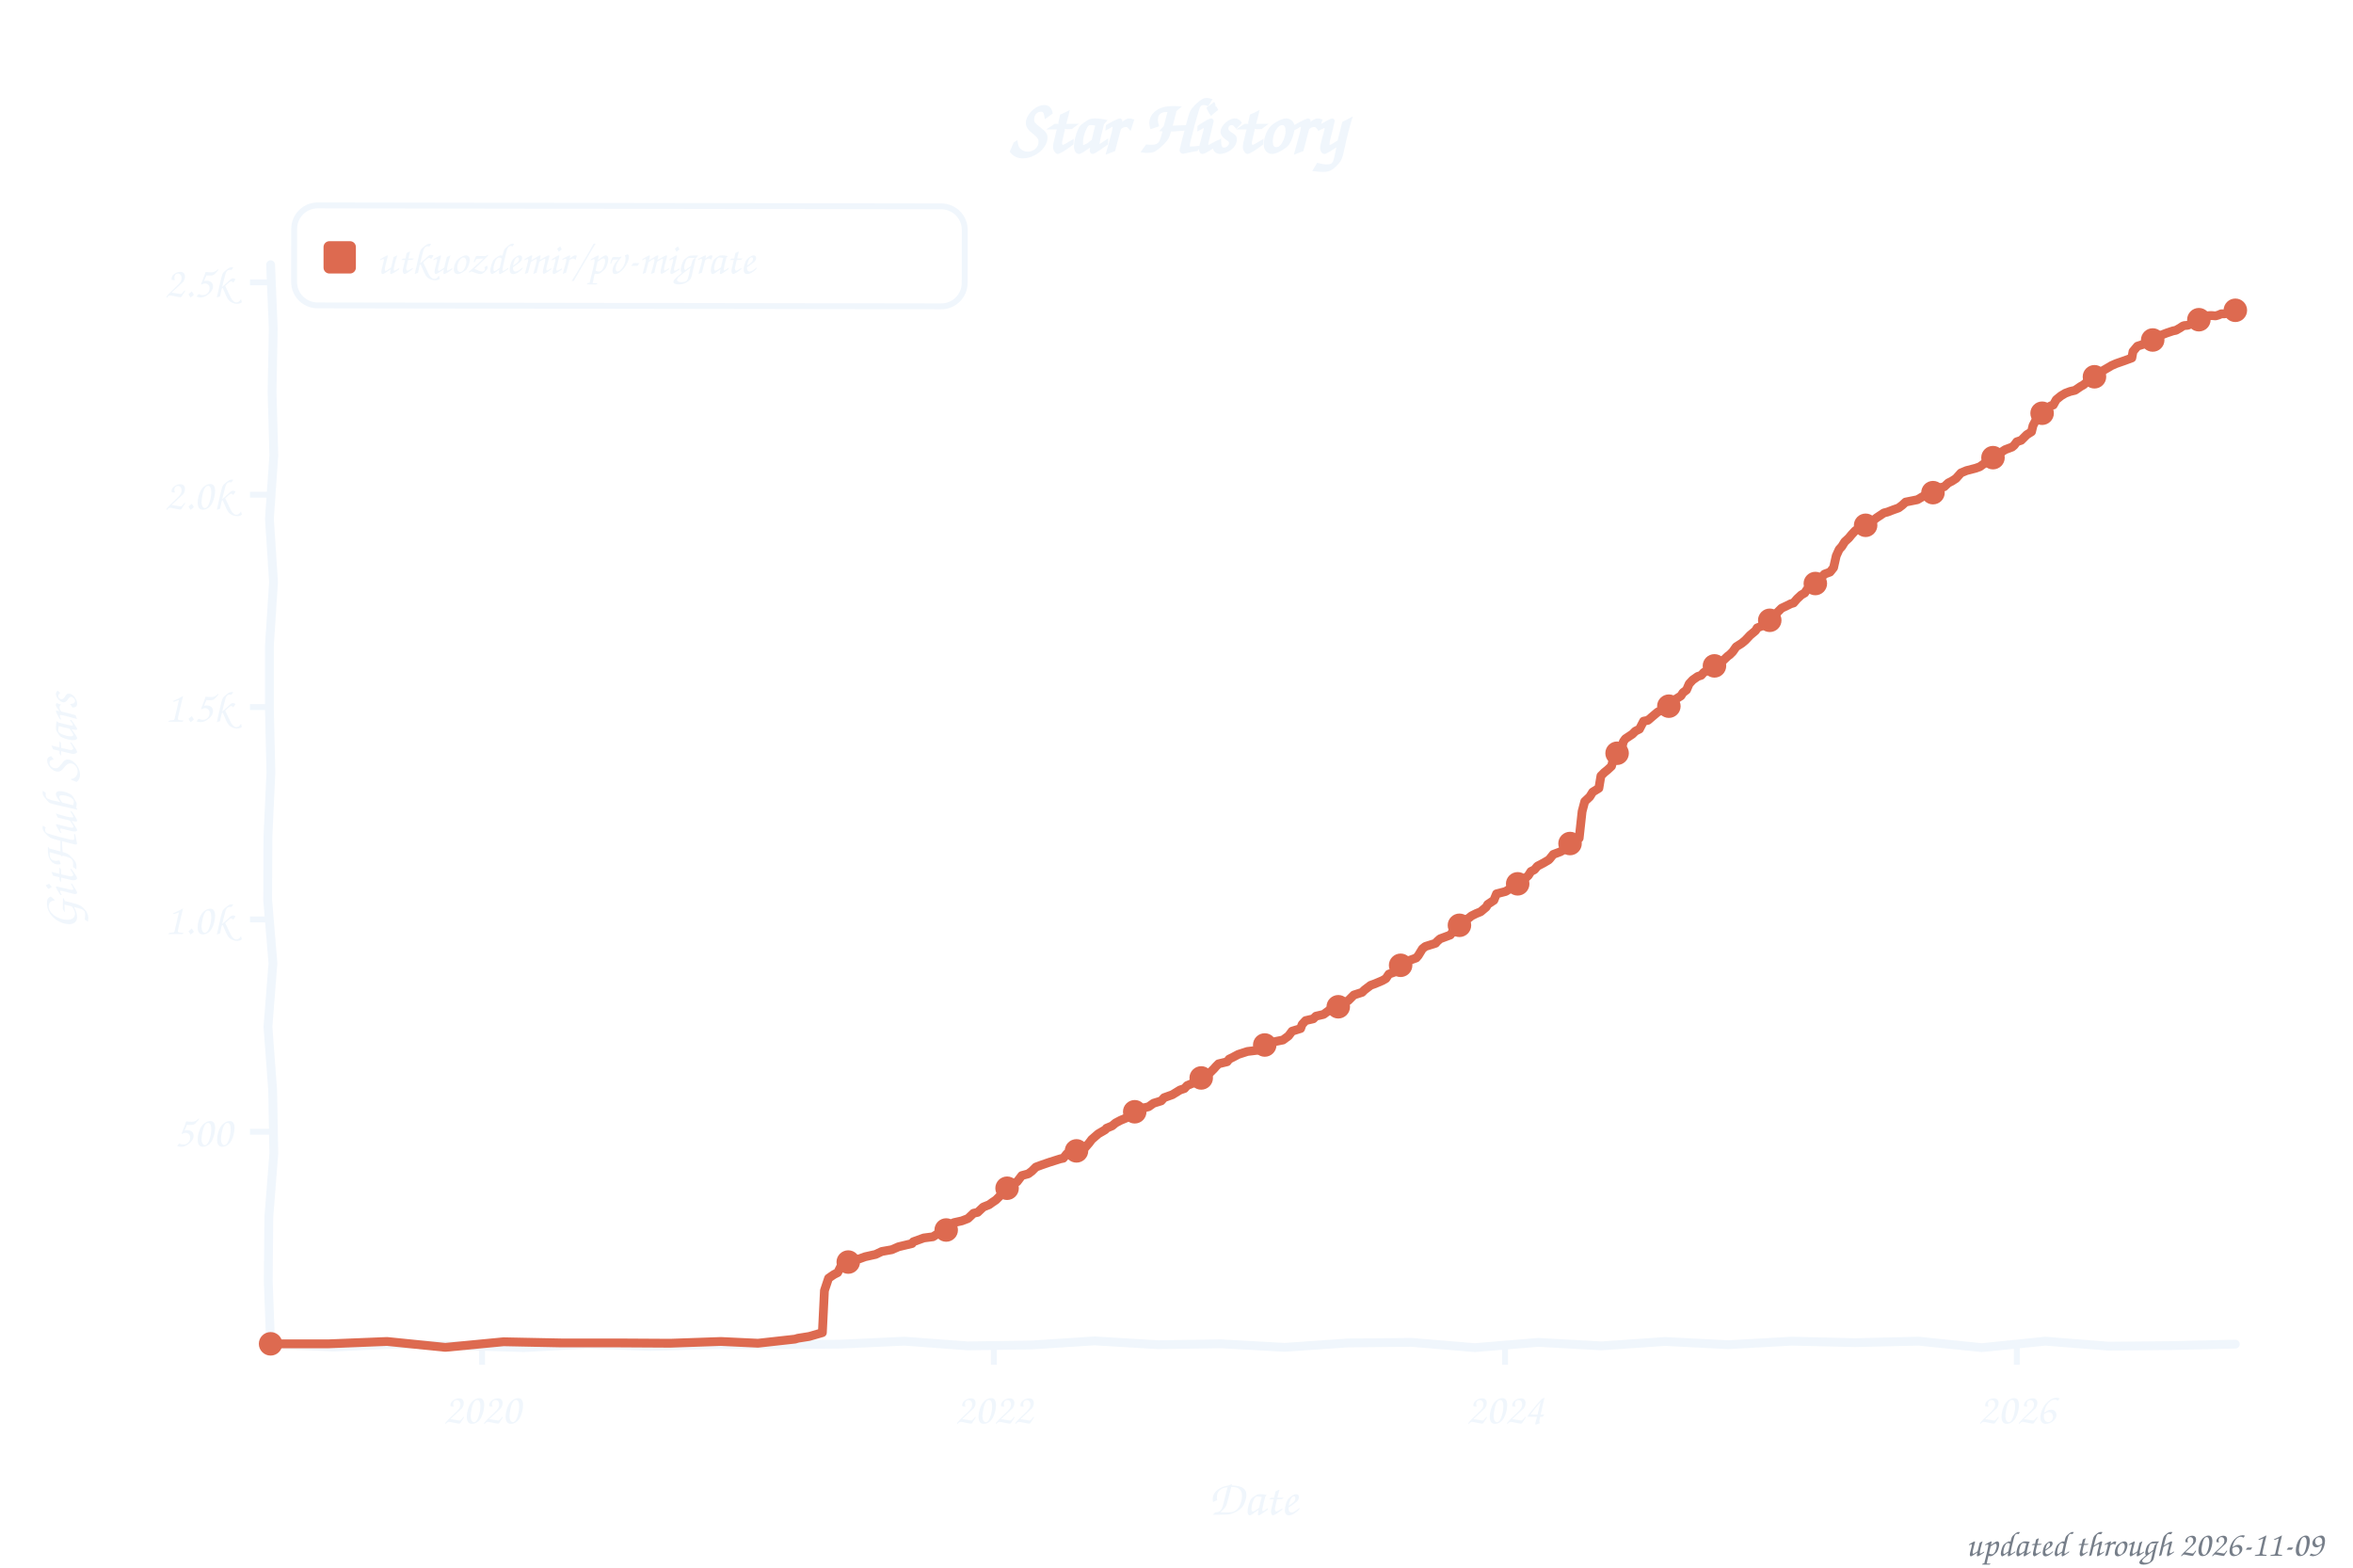
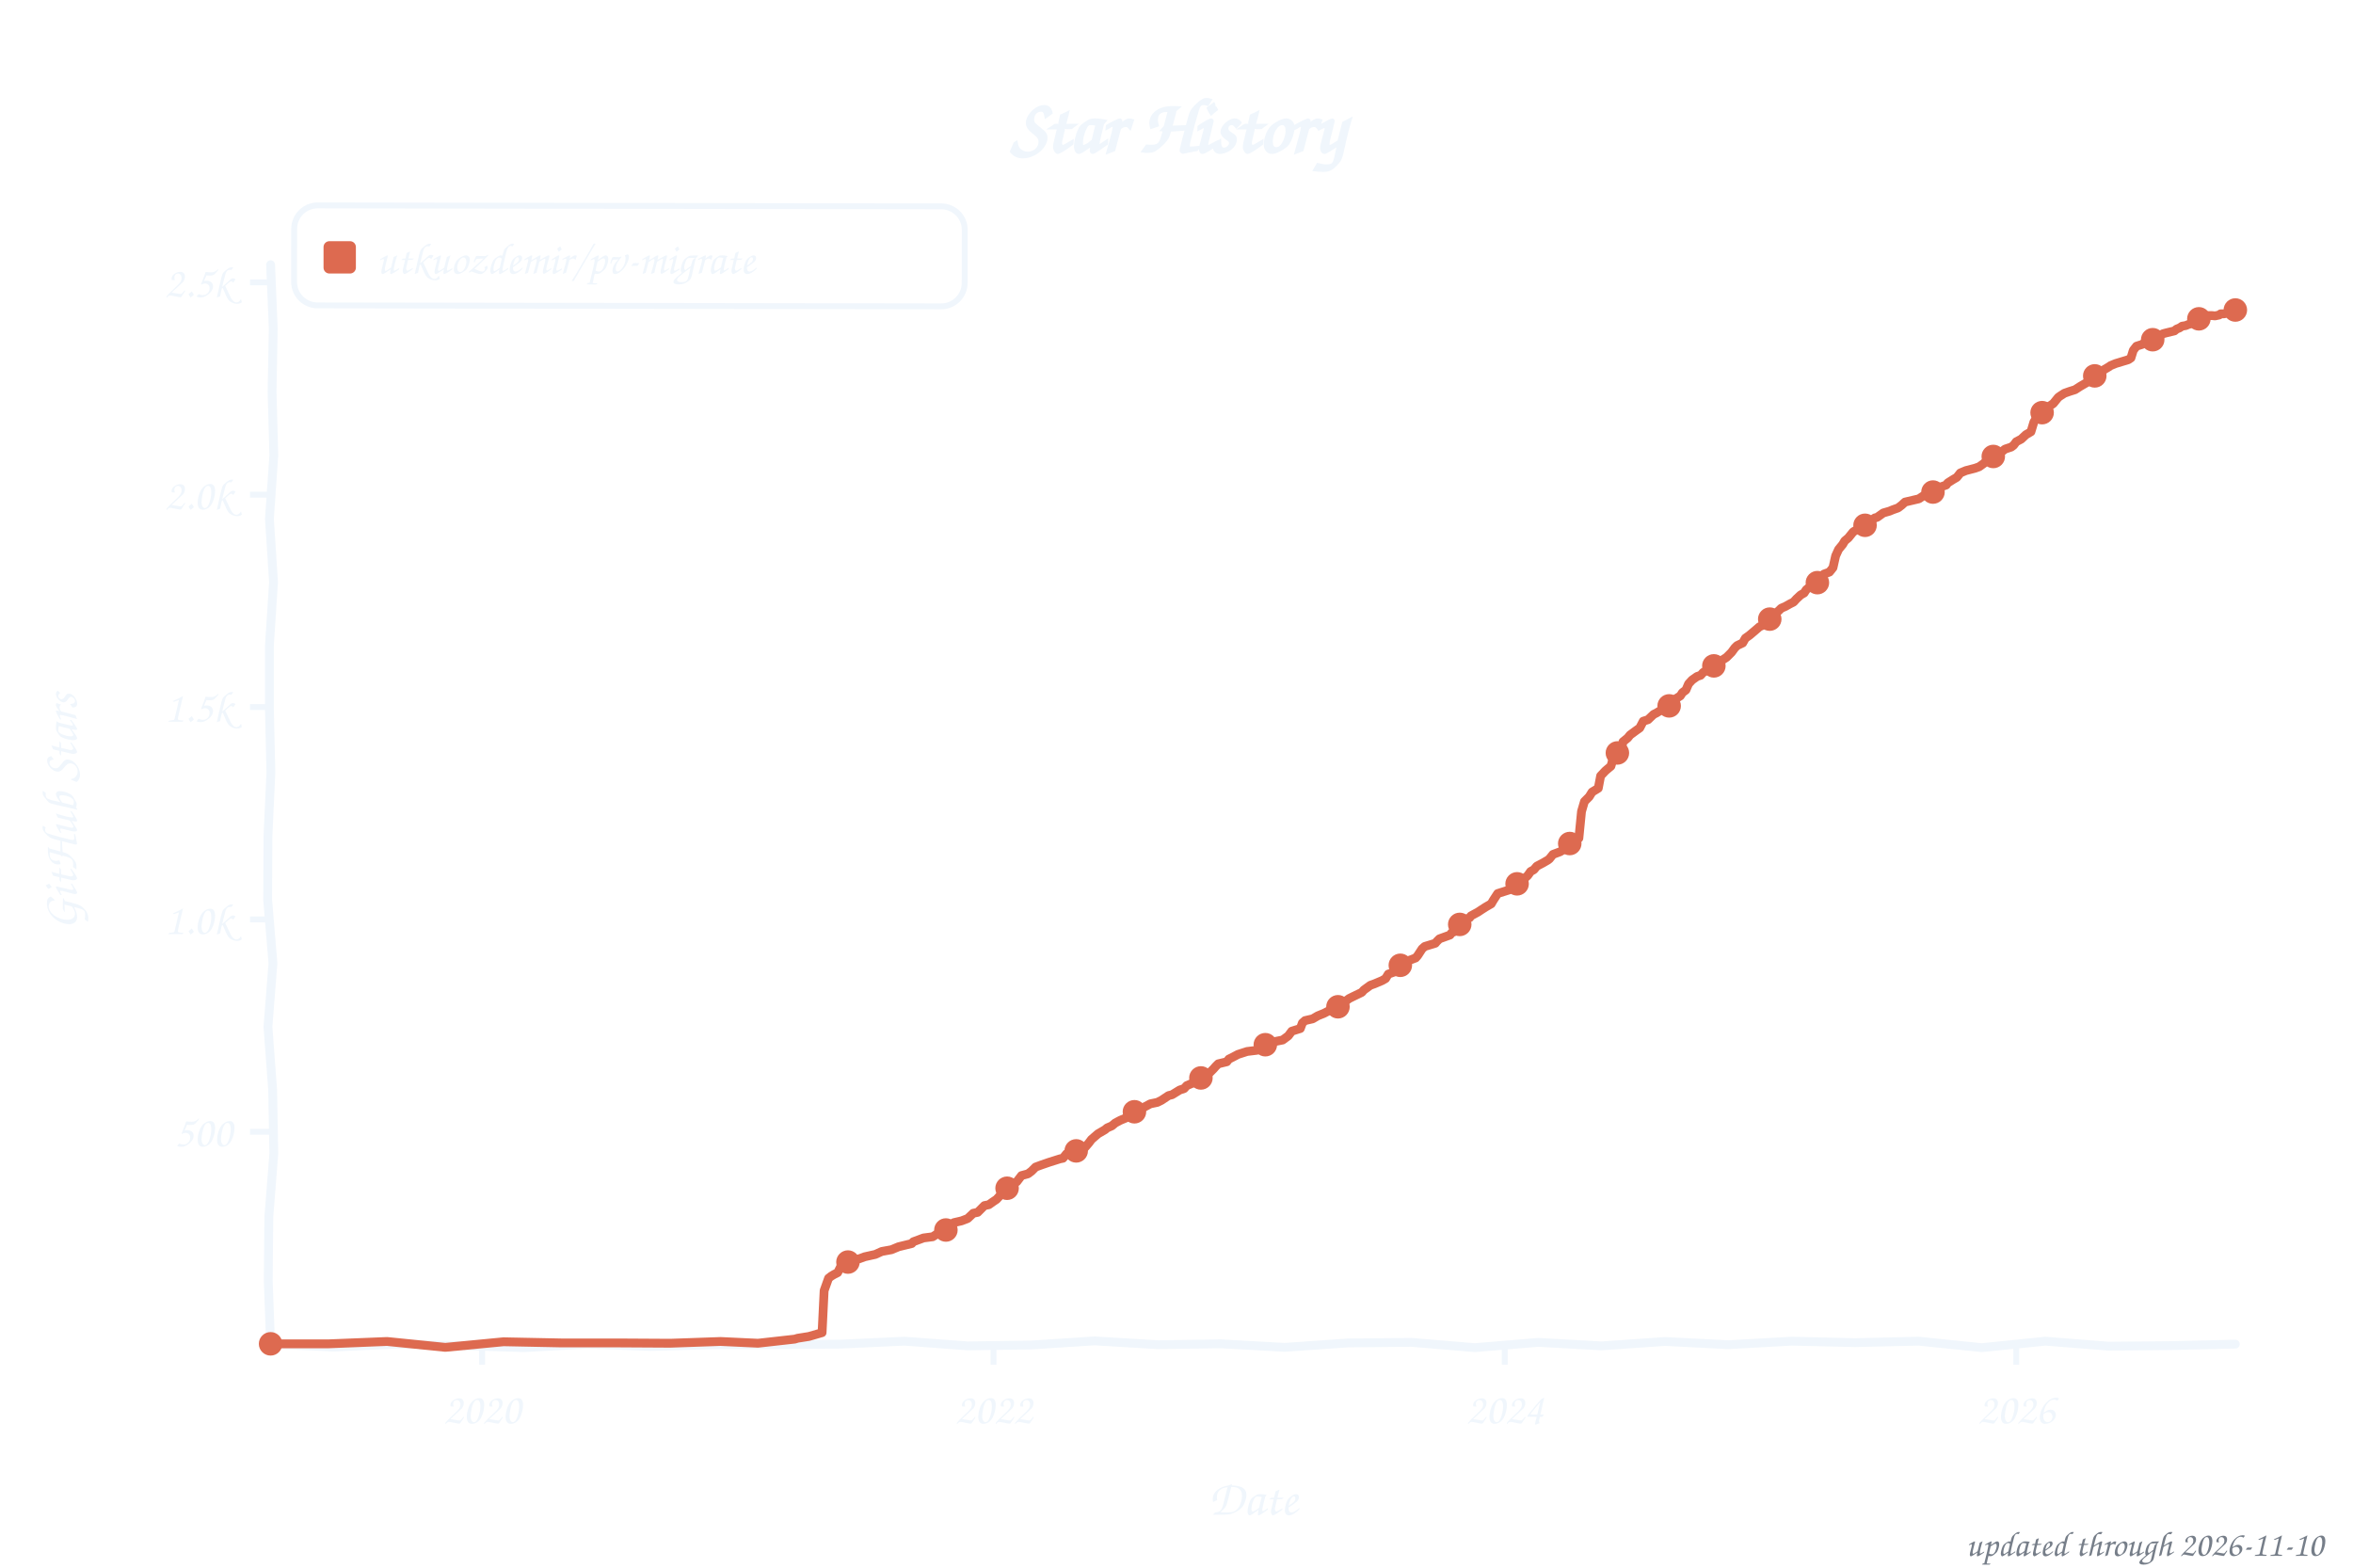
<svg xmlns="http://www.w3.org/2000/svg" width="800" height="533" viewBox="0 0 800 533" role="img" aria-label="Star history of utkuozdemir/pv-migrate">
  <style>text{font-family:"Comic Sans MS","Chalkboard SE","Comic Neue","Marker Felt",cursive}</style>
  <text x="400" y="52" font-size="26" font-weight="bold" text-anchor="middle" fill="#f0f6fc">Star History</text>
  <rect x="100" y="70" width="228" height="34" rx="8" fill="none" stroke="#f0f6fc" stroke-width="2" transform="rotate(0.09 214 87)" />
  <rect x="110" y="82" width="11" height="11" rx="2" fill="#dd6a50" />
  <text x="128" y="93" font-size="15" fill="#f0f6fc" textLength="189" lengthAdjust="spacingAndGlyphs">utkuozdemir/pv-migrate</text>
  <line x1="85" y1="384.8" x2="92" y2="384.8" stroke="#f0f6fc" stroke-width="2" />
  <text x="79" y="389.8" font-size="15" text-anchor="end" fill="#f0f6fc">500</text>
  <line x1="85" y1="312.6" x2="92" y2="312.6" stroke="#f0f6fc" stroke-width="2" />
  <text x="79" y="317.6" font-size="15" text-anchor="end" fill="#f0f6fc">1.0k</text>
  <line x1="85" y1="240.4" x2="92" y2="240.4" stroke="#f0f6fc" stroke-width="2" />
  <text x="79" y="245.4" font-size="15" text-anchor="end" fill="#f0f6fc">1.5k</text>
  <line x1="85" y1="168.2" x2="92" y2="168.2" stroke="#f0f6fc" stroke-width="2" />
  <text x="79" y="173.2" font-size="15" text-anchor="end" fill="#f0f6fc">2.0k</text>
  <line x1="85" y1="96.0" x2="92" y2="96.0" stroke="#f0f6fc" stroke-width="2" />
  <text x="79" y="101.0" font-size="15" text-anchor="end" fill="#f0f6fc">2.5k</text>
  <line x1="163.9" y1="457" x2="163.9" y2="464" stroke="#f0f6fc" stroke-width="2" />
  <text x="163.9" y="484" font-size="15" text-anchor="middle" fill="#f0f6fc">2020</text>
-   <line x1="337.9" y1="457" x2="337.9" y2="464" stroke="#f0f6fc" stroke-width="2" />
-   <text x="337.9" y="484" font-size="15" text-anchor="middle" fill="#f0f6fc">2022</text>
-   <line x1="511.7" y1="457" x2="511.7" y2="464" stroke="#f0f6fc" stroke-width="2" />
-   <text x="511.7" y="484" font-size="15" text-anchor="middle" fill="#f0f6fc">2024</text>
-   <line x1="685.7" y1="457" x2="685.7" y2="464" stroke="#f0f6fc" stroke-width="2" />
-   <text x="685.7" y="484" font-size="15" text-anchor="middle" fill="#f0f6fc">2026</text>
+   <line x1="337.8" y1="457" x2="337.8" y2="464" stroke="#f0f6fc" stroke-width="2" />
+   <text x="337.8" y="484" font-size="15" text-anchor="middle" fill="#f0f6fc">2022</text>
+   <line x1="511.6" y1="457" x2="511.6" y2="464" stroke="#f0f6fc" stroke-width="2" />
+   <text x="511.6" y="484" font-size="15" text-anchor="middle" fill="#f0f6fc">2024</text>
+   <line x1="685.5" y1="457" x2="685.5" y2="464" stroke="#f0f6fc" stroke-width="2" />
+   <text x="685.5" y="484" font-size="15" text-anchor="middle" fill="#f0f6fc">2026</text>
  <text x="426" y="515" font-size="17" text-anchor="middle" fill="#f0f6fc">Date</text>
  <text x="26" y="276" font-size="17" text-anchor="middle" fill="#f0f6fc" transform="rotate(-90 26 276)">GitHub Stars</text>
  <path d="M 92.0,90.0 L 92.9,111.6 L 92.5,133.2 L 93.1,154.8 L 91.6,176.4 L 93.0,197.9 L 91.6,219.5 L 91.6,241.1 L 92.1,262.7 L 91.1,284.3 L 91.0,305.9 L 92.8,327.5 L 91.1,349.1 L 92.7,370.6 L 93.1,392.2 L 91.4,413.8 L 91.2,435.4 L 92.0,457.0 L 113.5,458.0 L 135.1,457.0 L 156.6,457.5 L 178.2,458.2 L 199.7,457.0 L 221.3,457.8 L 242.8,457.2 L 264.4,457.2 L 285.9,457.0 L 307.5,456.0 L 329.0,457.6 L 350.6,457.3 L 372.1,455.9 L 393.7,457.2 L 415.2,456.9 L 436.8,458.1 L 458.3,456.6 L 479.9,456.4 L 501.4,458.2 L 523.0,456.4 L 544.5,457.6 L 566.1,456.1 L 587.6,457.2 L 609.2,456.0 L 630.7,456.5 L 652.3,456.0 L 673.8,458.2 L 695.4,456.0 L 716.9,457.7 L 738.5,457.5 L 760.0,457.0" fill="none" stroke="#f0f6fc" stroke-width="3" stroke-linecap="round" stroke-linejoin="round" />
-   <path d="M 92.0,456.9 L 111.8,456.9 L 131.6,456.1 L 151.4,458.1 L 171.2,456.2 L 191.0,456.6 L 210.8,456.6 L 227.9,456.7 L 245.1,456.1 L 257.7,456.7 L 270.3,455.3 L 271.3,455.0 L 275.1,454.4 L 279.6,453.1 L 280.3,438.8 L 281.7,434.6 L 282.7,433.9 L 283.6,433.3 L 284.8,432.7 L 286.0,430.3 L 287.2,429.4 L 289.6,428.4 L 292.2,428.0 L 294.1,427.3 L 297.7,426.5 L 299.8,425.5 L 303.2,424.9 L 305.5,423.9 L 310.1,422.8 L 310.5,422.2 L 314.1,420.9 L 317.2,420.5 L 319.1,419.3 L 321.5,418.3 L 323.4,417.6 L 324.3,415.7 L 327.0,415.1 L 329.1,414.3 L 331.0,412.5 L 332.4,412.2 L 334.3,410.4 L 336.3,409.6 L 337.4,408.8 L 338.6,408.0 L 340.1,406.5 L 342.2,404.9 L 343.6,403.4 L 344.6,402.3 L 345.8,401.8 L 347.4,399.7 L 349.6,399.1 L 350.8,398.2 L 352.2,396.8 L 354.1,396.1 L 356.7,395.2 L 360.5,394.0 L 361.5,393.8 L 362.7,392.3 L 364.8,391.7 L 366.5,391.2 L 369.1,390.0 L 370.3,388.6 L 371.2,387.4 L 373.4,385.5 L 375.8,384.1 L 376.2,383.6 L 378.1,382.8 L 379.3,381.8 L 381.0,380.9 L 383.4,379.9 L 384.3,379.3 L 385.5,378.2 L 387.0,377.3 L 387.9,376.9 L 390.5,376.3 L 392.2,375.1 L 394.8,374.3 L 395.8,373.2 L 398.6,372.2 L 401.2,370.6 L 402.7,370.1 L 403.6,369.1 L 405.5,368.3 L 407.0,367.3 L 408.9,366.2 L 409.8,365.6 L 411.2,364.9 L 412.7,363.4 L 413.4,362.6 L 414.3,361.7 L 417.2,361.0 L 417.9,360.1 L 419.3,359.4 L 421.0,358.5 L 424.1,357.5 L 427.4,357.1 L 429.1,356.5 L 430.3,355.2 L 431.2,354.6 L 436.2,353.6 L 438.1,352.2 L 439.3,350.6 L 442.2,349.7 L 442.7,348.3 L 443.9,347.0 L 446.5,346.4 L 447.4,345.5 L 450.0,344.9 L 451.9,343.5 L 453.9,342.9 L 456.0,341.9 L 456.5,341.2 L 458.4,340.2 L 460.3,338.3 L 463.1,337.4 L 463.9,336.6 L 466.0,335.0 L 467.4,334.5 L 470.0,333.4 L 471.2,332.7 L 472.2,331.2 L 475.3,330.1 L 475.8,328.3 L 477.7,326.8 L 479.3,326.5 L 481.5,325.7 L 482.2,324.9 L 483.6,322.6 L 484.6,321.8 L 488.1,320.7 L 488.6,320.1 L 489.6,319.2 L 493.1,317.9 L 493.6,317.2 L 495.3,316.5 L 496.2,314.6 L 497.2,313.3 L 499.3,312.2 L 500.3,311.4 L 501.9,310.6 L 503.4,310.0 L 505.3,308.4 L 505.8,307.5 L 507.9,306.1 L 508.8,303.9 L 511.9,303.1 L 513.8,301.9 L 514.8,301.2 L 516.2,300.3 L 518.1,299.0 L 519.6,297.7 L 520.5,296.3 L 521.7,295.7 L 522.7,294.5 L 524.8,293.4 L 526.5,292.4 L 526.9,292.0 L 528.1,290.5 L 530.5,289.6 L 532.9,288.2 L 533.4,287.2 L 535.0,286.2 L 536.9,285.0 L 537.9,275.9 L 538.8,272.5 L 540.5,270.9 L 541.5,269.3 L 543.6,268.0 L 544.3,263.8 L 545.5,262.6 L 546.5,261.8 L 547.9,260.5 L 548.8,257.0 L 549.3,256.3 L 551.2,255.3 L 551.9,252.2 L 552.6,251.2 L 555.0,249.6 L 556.0,248.6 L 557.4,247.9 L 558.8,245.2 L 560.3,244.9 L 561.7,243.7 L 563.6,242.1 L 565.0,241.4 L 566.9,240.3 L 568.1,239.7 L 568.8,238.4 L 569.6,237.8 L 571.5,236.6 L 572.2,235.5 L 573.4,234.6 L 574.3,232.5 L 575.5,231.2 L 577.2,230.0 L 578.4,229.6 L 579.3,228.6 L 581.0,227.7 L 582.4,226.8 L 583.4,226.1 L 585.3,225.1 L 587.4,223.1 L 588.1,222.6 L 589.1,221.6 L 590.3,219.9 L 592.2,218.7 L 593.4,217.7 L 595.0,216.0 L 596.9,214.4 L 597.4,213.5 L 599.1,212.8 L 600.3,211.5 L 602.2,210.2 L 603.6,208.9 L 605.0,207.5 L 605.7,206.8 L 607.6,205.9 L 608.8,205.3 L 609.8,205.0 L 611.0,203.6 L 612.4,202.3 L 613.6,201.6 L 614.3,200.5 L 616.2,199.0 L 618.1,198.1 L 619.1,196.5 L 620.3,195.2 L 622.2,194.5 L 623.4,193.0 L 624.3,189.0 L 625.3,186.8 L 626.2,185.8 L 627.2,184.2 L 628.6,182.9 L 629.5,181.8 L 630.7,180.5 L 632.4,179.3 L 634.3,178.6 L 636.2,177.3 L 636.9,176.9 L 638.1,176.0 L 640.5,174.4 L 641.7,174.1 L 643.8,173.3 L 645.5,172.7 L 646.7,171.8 L 647.9,170.7 L 651.9,169.9 L 654.1,168.6 L 656.4,167.9 L 657.6,167.2 L 659.1,165.9 L 661.0,165.5 L 662.4,164.2 L 663.6,163.6 L 665.0,162.7 L 666.7,160.8 L 668.6,160.0 L 671.7,159.2 L 673.1,158.7 L 674.5,157.7 L 676.0,156.4 L 677.6,155.6 L 678.3,154.8 L 680.2,153.9 L 681.7,152.9 L 684.1,152.0 L 684.8,151.4 L 685.7,150.2 L 687.2,149.7 L 689.1,147.8 L 690.7,146.8 L 691.2,144.7 L 692.4,142.4 L 693.6,141.3 L 694.3,140.5 L 695.7,138.9 L 697.2,138.0 L 698.1,137.7 L 699.1,135.9 L 700.7,134.6 L 702.2,133.7 L 703.8,133.1 L 705.5,132.7 L 707.4,131.4 L 708.3,130.9 L 709.3,130.1 L 711.7,128.9 L 712.4,127.8 L 714.3,126.8 L 715.0,126.0 L 716.9,124.9 L 717.9,124.3 L 719.5,123.6 L 722.1,122.7 L 724.8,121.7 L 725.2,119.5 L 726.7,117.7 L 728.6,117.1 L 729.5,116.4 L 731.2,115.9 L 733.3,115.2 L 734.1,114.2 L 736.7,113.2 L 738.8,112.5 L 739.8,112.3 L 741.2,111.5 L 742.1,110.9 L 742.6,110.7 L 743.8,110.6 L 744.8,110.2 L 745.5,109.4 L 746.4,109.3 L 747.6,108.7 L 748.3,108.3 L 749.3,108.0 L 750.2,107.4 L 751.2,107.3 L 752.1,107.3 L 753.3,107.4 L 754.3,107.1 L 755.2,106.7 L 756.4,106.7 L 757.4,106.4 L 757.9,106.1 L 758.8,105.7 L 760.0,105.5" fill="none" stroke="#dd6a50" stroke-width="3" stroke-linecap="round" stroke-linejoin="round" />
+   <path d="M 92.0,456.9 L 111.8,456.9 L 131.6,456.1 L 151.4,458.1 L 171.2,456.2 L 191.0,456.6 L 210.8,456.6 L 227.9,456.7 L 245.0,456.1 L 257.7,456.7 L 270.2,455.3 L 271.2,455.0 L 275.0,454.4 L 279.5,453.1 L 280.2,438.8 L 281.7,434.6 L 282.6,433.9 L 283.6,433.3 L 284.8,432.7 L 286.0,430.3 L 287.1,429.4 L 289.5,428.4 L 292.1,428.0 L 294.0,427.3 L 297.6,426.5 L 299.8,425.5 L 303.1,424.9 L 305.5,423.9 L 310.0,422.8 L 310.5,422.2 L 314.0,420.9 L 317.1,420.5 L 319.0,419.3 L 321.4,418.3 L 323.3,417.6 L 324.3,415.7 L 326.9,415.1 L 329.0,414.3 L 330.9,412.5 L 332.4,412.2 L 334.7,409.9 L 336.2,409.6 L 337.6,408.6 L 338.8,407.8 L 340.0,406.5 L 342.1,404.9 L 343.5,403.4 L 344.5,402.3 L 345.7,401.8 L 347.3,399.7 L 349.5,399.1 L 350.7,398.2 L 352.1,396.8 L 354.0,396.1 L 356.6,395.2 L 360.4,394.0 L 361.4,393.8 L 362.6,392.3 L 364.7,391.7 L 366.4,391.2 L 369.0,390.0 L 370.2,388.6 L 371.1,387.4 L 373.3,385.5 L 375.7,384.1 L 376.4,383.5 L 378.0,382.8 L 379.2,381.8 L 380.9,380.9 L 383.3,379.9 L 384.0,379.5 L 385.4,378.2 L 386.9,377.3 L 388.5,376.7 L 391.1,375.3 L 393.5,374.8 L 394.9,374.1 L 397.3,372.5 L 398.5,372.2 L 401.1,370.6 L 402.6,370.1 L 403.5,369.1 L 405.4,368.3 L 406.8,367.3 L 408.3,366.5 L 409.7,365.6 L 411.1,364.9 L 412.6,363.4 L 413.3,362.6 L 414.2,361.7 L 417.1,361.0 L 417.8,360.1 L 419.2,359.4 L 420.9,358.5 L 424.0,357.5 L 427.3,357.1 L 429.0,356.5 L 430.2,355.2 L 431.1,354.6 L 436.1,353.6 L 438.0,352.2 L 439.2,350.6 L 442.1,349.7 L 442.8,347.8 L 443.7,347.0 L 446.3,346.4 L 448.0,345.4 L 450.2,344.5 L 452.3,343.4 L 454.7,342.5 L 455.9,341.9 L 456.8,340.9 L 458.7,339.5 L 459.9,338.9 L 463.0,337.4 L 463.7,336.6 L 465.9,335.0 L 467.3,334.5 L 469.9,333.4 L 471.1,332.7 L 472.0,331.2 L 475.1,330.1 L 475.6,328.3 L 477.3,326.9 L 479.2,326.5 L 481.3,325.7 L 482.0,324.9 L 483.5,322.6 L 484.4,321.8 L 488.0,320.7 L 488.5,320.1 L 489.4,319.2 L 493.0,317.9 L 493.5,317.2 L 495.1,316.5 L 496.1,314.6 L 497.5,312.9 L 499.7,312.0 L 500.1,311.4 L 502.5,310.1 L 503.7,309.3 L 505.1,308.4 L 507.0,307.3 L 507.7,306.1 L 509.2,303.8 L 513.0,302.6 L 513.9,301.6 L 515.4,300.8 L 516.1,300.3 L 518.0,299.0 L 519.4,297.7 L 520.4,296.3 L 521.5,295.7 L 522.5,294.5 L 524.6,293.4 L 526.3,292.4 L 526.8,292.0 L 528.0,290.5 L 530.4,289.6 L 532.7,288.2 L 533.2,287.2 L 534.9,286.2 L 536.8,285.0 L 537.7,275.9 L 538.7,272.5 L 540.3,270.9 L 541.3,269.3 L 543.4,268.0 L 544.2,263.8 L 545.8,262.1 L 546.5,261.5 L 547.7,260.5 L 548.7,257.0 L 549.6,256.1 L 551.1,255.3 L 551.8,252.2 L 553.4,250.9 L 554.2,249.9 L 556.1,248.5 L 557.5,247.5 L 558.7,245.2 L 560.3,244.7 L 562.2,242.9 L 563.2,242.4 L 565.3,241.1 L 566.8,240.3 L 568.0,239.7 L 568.7,238.4 L 569.4,237.8 L 571.3,236.6 L 572.0,235.5 L 573.2,234.6 L 574.1,232.5 L 575.3,231.2 L 577.0,230.0 L 578.2,229.6 L 579.1,228.6 L 580.8,227.7 L 581.8,227.0 L 584.4,225.7 L 585.6,224.4 L 587.0,223.5 L 588.7,221.8 L 589.8,220.3 L 590.6,219.5 L 592.5,218.6 L 593.4,217.0 L 594.8,216.0 L 596.7,214.4 L 598.2,213.1 L 599.1,212.7 L 600.1,211.5 L 602.7,209.2 L 603.4,208.9 L 605.1,207.3 L 605.6,206.8 L 607.0,206.2 L 608.6,205.3 L 609.8,204.7 L 610.8,203.6 L 612.2,202.3 L 613.4,201.6 L 614.1,200.5 L 616.0,199.0 L 617.9,198.1 L 618.9,196.5 L 620.1,195.2 L 622.0,194.5 L 623.2,193.0 L 624.1,189.0 L 625.1,186.8 L 626.5,185.1 L 627.2,183.9 L 628.4,182.9 L 630.1,180.8 L 631.7,179.9 L 632.2,179.3 L 635.3,178.0 L 635.8,177.4 L 637.4,176.1 L 638.2,175.9 L 640.3,174.4 L 642.4,173.8 L 643.6,173.3 L 645.3,172.7 L 646.5,171.8 L 647.7,170.7 L 652.4,169.6 L 653.9,168.6 L 656.2,167.9 L 658.4,166.8 L 658.9,165.9 L 661.7,164.9 L 662.2,164.2 L 664.1,163.0 L 665.3,162.3 L 666.5,160.8 L 668.4,160.0 L 671.5,159.2 L 672.9,158.7 L 674.3,157.7 L 675.8,156.4 L 677.4,155.6 L 678.6,154.5 L 680.3,153.8 L 681.7,152.7 L 683.8,152.0 L 684.6,151.4 L 685.5,150.2 L 687.2,149.3 L 688.8,147.8 L 690.5,146.8 L 691.5,143.5 L 692.2,142.4 L 693.4,141.3 L 694.6,140.0 L 695.5,138.9 L 696.9,138.0 L 698.1,137.2 L 699.8,135.1 L 700.5,134.6 L 701.9,133.7 L 703.6,133.1 L 705.5,132.5 L 707.2,131.4 L 708.4,130.7 L 710.3,129.6 L 711.5,128.9 L 712.2,127.8 L 714.1,126.8 L 715.5,125.6 L 716.7,124.9 L 717.6,124.3 L 719.3,123.6 L 723.6,122.3 L 724.5,121.7 L 725.3,119.1 L 726.4,117.7 L 728.3,117.1 L 729.3,116.4 L 731.7,115.6 L 733.3,115.1 L 735.3,113.5 L 736.4,113.2 L 739.3,112.5 L 740.0,111.9 L 741.0,111.5 L 741.9,110.9 L 743.1,110.7 L 744.1,110.3 L 744.5,110.2 L 745.5,109.4 L 746.4,109.0 L 747.4,108.7 L 748.6,108.3 L 749.5,107.7 L 750.5,107.3 L 751.2,107.3 L 752.1,107.3 L 753.1,107.4 L 754.5,107.1 L 755.0,106.7 L 756.2,106.7 L 757.1,106.4 L 758.3,106.0 L 759.0,105.8 L 760.0,105.4" fill="none" stroke="#dd6a50" stroke-width="3" stroke-linecap="round" stroke-linejoin="round" />
  <circle cx="92.0" cy="456.9" r="4" fill="#dd6a50" />
-   <circle cx="288.4" cy="429.1" r="4" fill="#dd6a50" />
-   <circle cx="321.7" cy="418.2" r="4" fill="#dd6a50" />
+   <circle cx="288.3" cy="429.1" r="4" fill="#dd6a50" />
+   <circle cx="321.6" cy="418.2" r="4" fill="#dd6a50" />
  <circle cx="342.4" cy="404.0" r="4" fill="#dd6a50" />
-   <circle cx="366.0" cy="391.3" r="4" fill="#dd6a50" />
-   <circle cx="385.8" cy="378.0" r="4" fill="#dd6a50" />
-   <circle cx="408.4" cy="366.5" r="4" fill="#dd6a50" />
-   <circle cx="430.0" cy="355.3" r="4" fill="#dd6a50" />
-   <circle cx="455.0" cy="342.3" r="4" fill="#dd6a50" />
-   <circle cx="476.2" cy="328.2" r="4" fill="#dd6a50" />
-   <circle cx="496.2" cy="314.6" r="4" fill="#dd6a50" />
-   <circle cx="516.0" cy="300.5" r="4" fill="#dd6a50" />
-   <circle cx="533.8" cy="286.8" r="4" fill="#dd6a50" />
-   <circle cx="549.8" cy="256.1" r="4" fill="#dd6a50" />
-   <circle cx="567.4" cy="240.1" r="4" fill="#dd6a50" />
-   <circle cx="582.9" cy="226.4" r="4" fill="#dd6a50" />
-   <circle cx="601.7" cy="210.9" r="4" fill="#dd6a50" />
-   <circle cx="617.2" cy="198.4" r="4" fill="#dd6a50" />
-   <circle cx="634.3" cy="178.6" r="4" fill="#dd6a50" />
-   <circle cx="657.2" cy="167.5" r="4" fill="#dd6a50" />
-   <circle cx="677.6" cy="155.6" r="4" fill="#dd6a50" />
-   <circle cx="694.3" cy="140.5" r="4" fill="#dd6a50" />
-   <circle cx="712.1" cy="128.1" r="4" fill="#dd6a50" />
-   <circle cx="731.9" cy="115.6" r="4" fill="#dd6a50" />
-   <circle cx="747.6" cy="108.7" r="4" fill="#dd6a50" />
-   <circle cx="760.0" cy="105.5" r="4" fill="#dd6a50" />
-   <text x="790" y="529" font-size="12" text-anchor="end" fill="#767e89">updated through 2026-11-09</text>
+   <circle cx="365.9" cy="391.3" r="4" fill="#dd6a50" />
+   <circle cx="385.7" cy="378.0" r="4" fill="#dd6a50" />
+   <circle cx="408.3" cy="366.5" r="4" fill="#dd6a50" />
+   <circle cx="430.2" cy="355.2" r="4" fill="#dd6a50" />
+   <circle cx="454.9" cy="342.3" r="4" fill="#dd6a50" />
+   <circle cx="476.1" cy="328.2" r="4" fill="#dd6a50" />
+   <circle cx="496.3" cy="314.3" r="4" fill="#dd6a50" />
+   <circle cx="515.8" cy="300.5" r="4" fill="#dd6a50" />
+   <circle cx="533.7" cy="286.8" r="4" fill="#dd6a50" />
+   <circle cx="549.9" cy="256.0" r="4" fill="#dd6a50" />
+   <circle cx="567.5" cy="240.0" r="4" fill="#dd6a50" />
+   <circle cx="582.7" cy="226.4" r="4" fill="#dd6a50" />
+   <circle cx="601.7" cy="210.5" r="4" fill="#dd6a50" />
+   <circle cx="617.9" cy="198.1" r="4" fill="#dd6a50" />
+   <circle cx="634.1" cy="178.6" r="4" fill="#dd6a50" />
+   <circle cx="657.2" cy="167.3" r="4" fill="#dd6a50" />
+   <circle cx="677.7" cy="155.2" r="4" fill="#dd6a50" />
+   <circle cx="694.3" cy="140.3" r="4" fill="#dd6a50" />
+   <circle cx="712.2" cy="127.8" r="4" fill="#dd6a50" />
+   <circle cx="731.9" cy="115.5" r="4" fill="#dd6a50" />
+   <circle cx="747.6" cy="108.4" r="4" fill="#dd6a50" />
+   <circle cx="760.0" cy="105.4" r="4" fill="#dd6a50" />
+   <text x="790" y="529" font-size="12" text-anchor="end" fill="#767e89">updated through 2026-11-10</text>
</svg>
